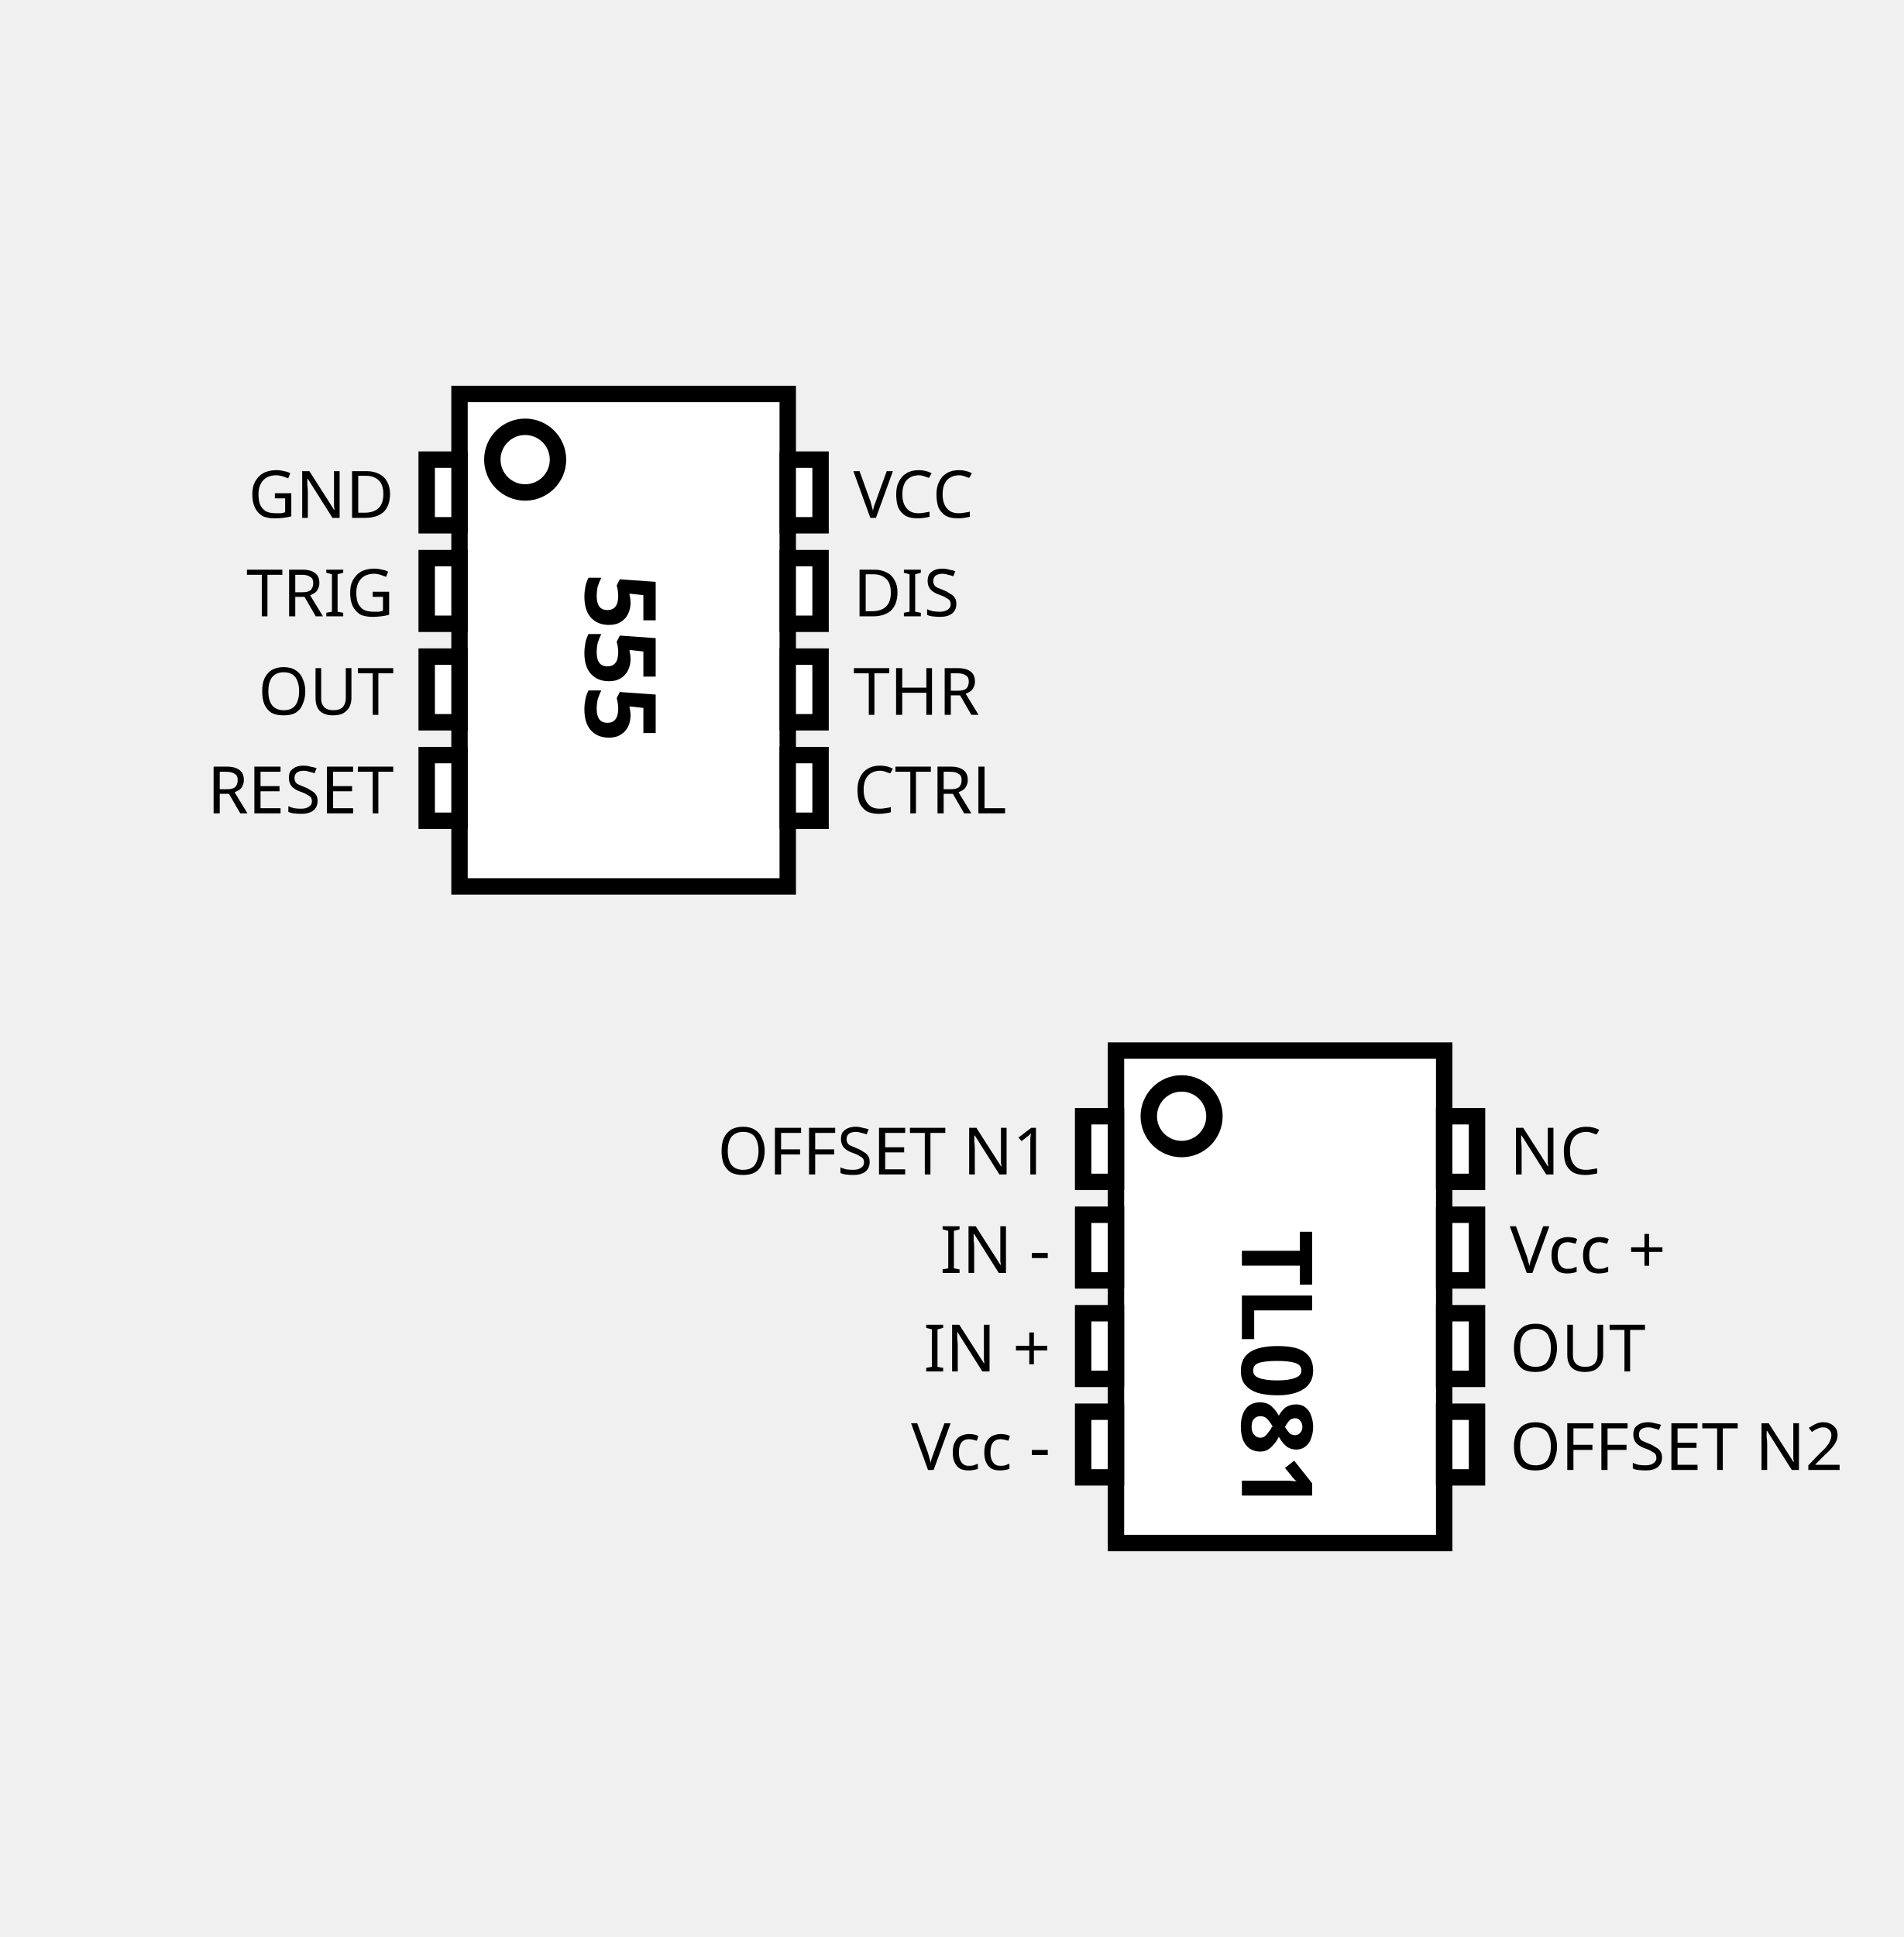
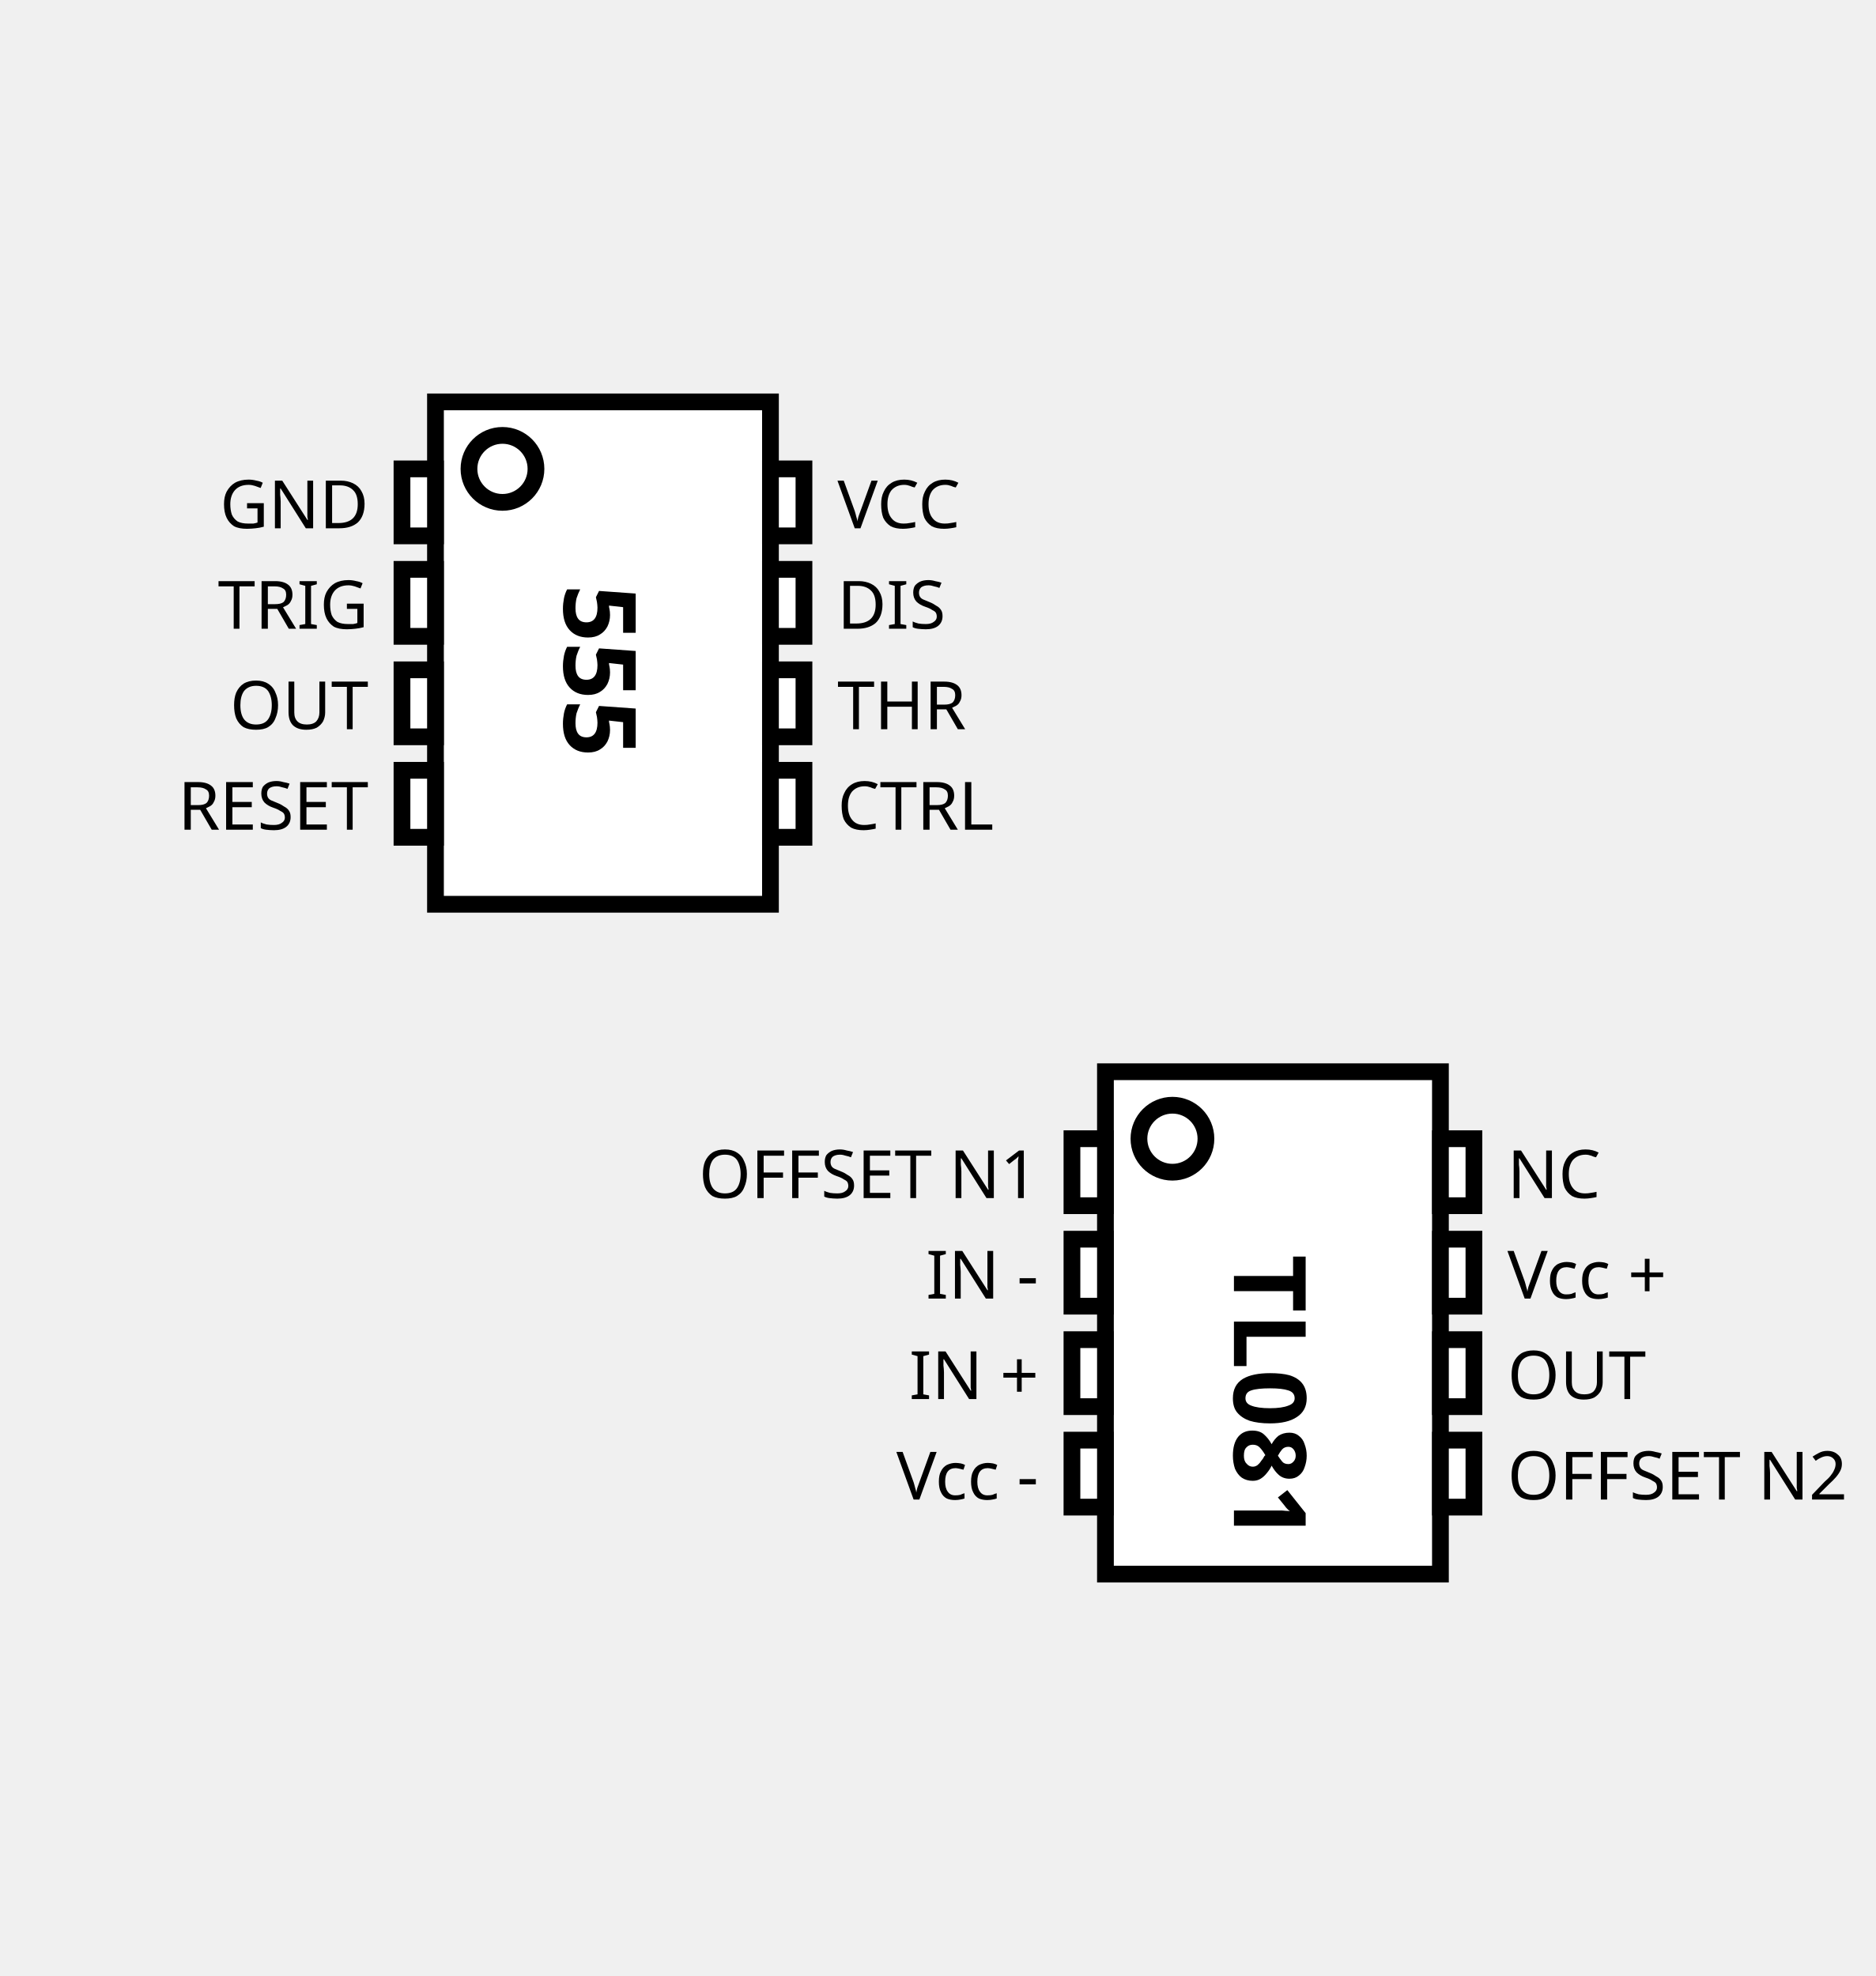
- <svg xmlns="http://www.w3.org/2000/svg" version="1.1" width="58mm" height="59mm" viewBox="-14 -12 58 59">
+ <svg xmlns="http://www.w3.org/2000/svg" version="1.1" width="56mm" height="59mm" viewBox="-13 -12 56 59">
  <style>
  
    svg { background: none; }
    rect, circle, ellipse, polygon { stroke-width: 0.5; fill: white; stroke: black; }
    line, polyline, path { stroke-width: 0.5; fill: none; stroke: black; }
    text, tspan { stroke-width: 0; font-family: sans-serif; font-size: 2px; fill: black }
    text.d-tbox, text.d-tbox * { text-anchor: middle; dominant-baseline: central; }
    text.d-text-left, text.d-text-left * { text-anchor: start; }
    text.d-text-right, text.d-text-right * { text-anchor: end; }
    text.d-text-bold, text.d-text-bold * { font-weight: bold; }
    text.d-text-large, text.d-text-large * { font-size: 3px; }
  
  </style>
  <rect id="ic1" width="10" height="15" class="d-text-bold d-text-large d-text-vertical" />
  <text x="5" y="7.5" writing-mode="tb" class="d-text-bold d-text-large d-text-vertical d-tbox">555</text>
  <circle cx="2" cy="2" r="1" />
  <rect x="-1" y="2" width="1" height="2" />
  <rect x="10" y="2" width="1" height="2" />
  <rect x="-1" y="5" width="1" height="2" />
  <rect x="10" y="5" width="1" height="2" />
  <rect x="-1" y="8" width="1" height="2" />
  <rect x="10" y="8" width="1" height="2" />
  <rect x="-1" y="11" width="1" height="2" />
  <rect x="10" y="11" width="1" height="2" />
  <text x="-2" y="3" class="d-tbox d-text-right">GND</text>
  <text x="-2" y="6" class="d-tbox d-text-right">TRIG</text>
  <text x="-2" y="9" class="d-tbox d-text-right">OUT</text>
  <text x="-2" y="12" class="d-tbox d-text-right">RESET</text>
  <text x="12" y="3" class="d-tbox d-text-left">VCC</text>
  <text x="12" y="6" class="d-tbox d-text-left">DIS</text>
  <text x="12" y="9" class="d-tbox d-text-left">THR</text>
  <text x="12" y="12" class="d-tbox d-text-left">CTRL</text>
  <rect id="ic2" x="20" y="20" width="10" height="15" class="d-text-bold d-text-large d-text-vertical" />
  <text x="25" y="27.5" writing-mode="tb" class="d-text-bold d-text-large d-text-vertical d-tbox">TL081</text>
  <circle cx="22" cy="22" r="1" />
  <rect x="19" y="22" width="1" height="2" />
  <rect x="30" y="22" width="1" height="2" />
  <rect x="19" y="25" width="1" height="2" />
  <rect x="30" y="25" width="1" height="2" />
  <rect x="19" y="28" width="1" height="2" />
  <rect x="30" y="28" width="1" height="2" />
  <rect x="19" y="31" width="1" height="2" />
  <rect x="30" y="31" width="1" height="2" />
  <text x="18" y="23" class="d-tbox d-text-right">OFFSET N1</text>
  <text x="18" y="26" class="d-tbox d-text-right">IN -</text>
  <text x="18" y="29" class="d-tbox d-text-right">IN +</text>
  <text x="18" y="32" class="d-tbox d-text-right">Vcc -</text>
  <text x="32" y="23" class="d-tbox d-text-left">NC</text>
  <text x="32" y="26" class="d-tbox d-text-left">Vcc +</text>
  <text x="32" y="29" class="d-tbox d-text-left">OUT</text>
  <text x="32" y="32" class="d-tbox d-text-left">OFFSET N2</text>
</svg>
